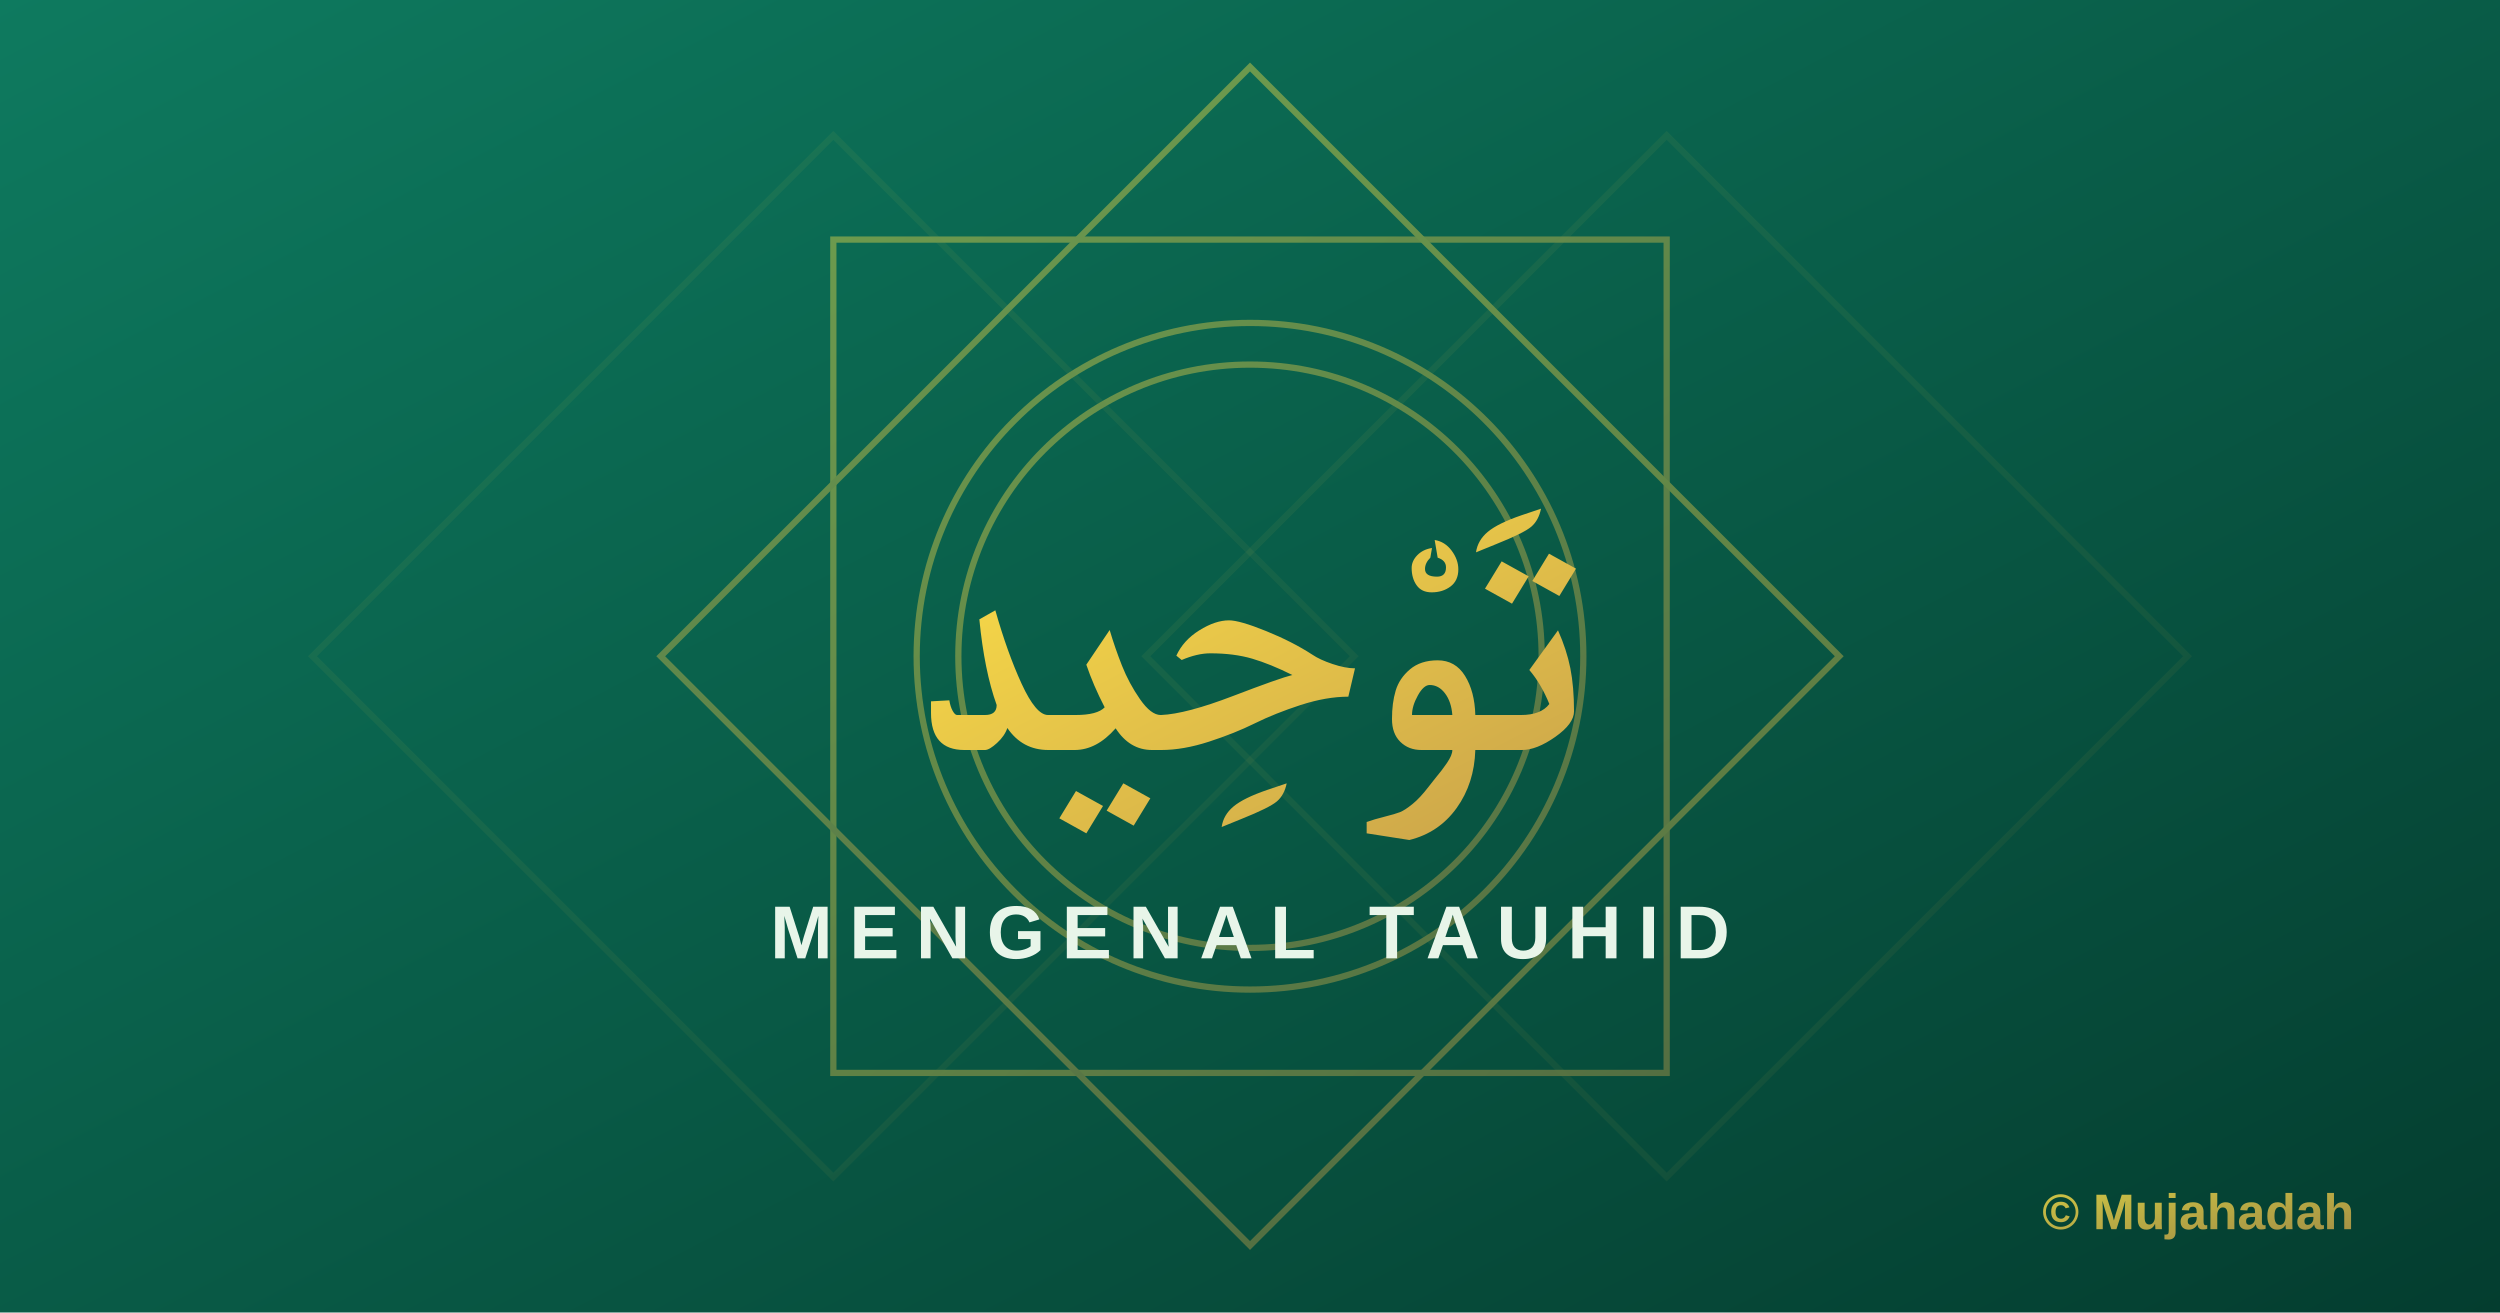
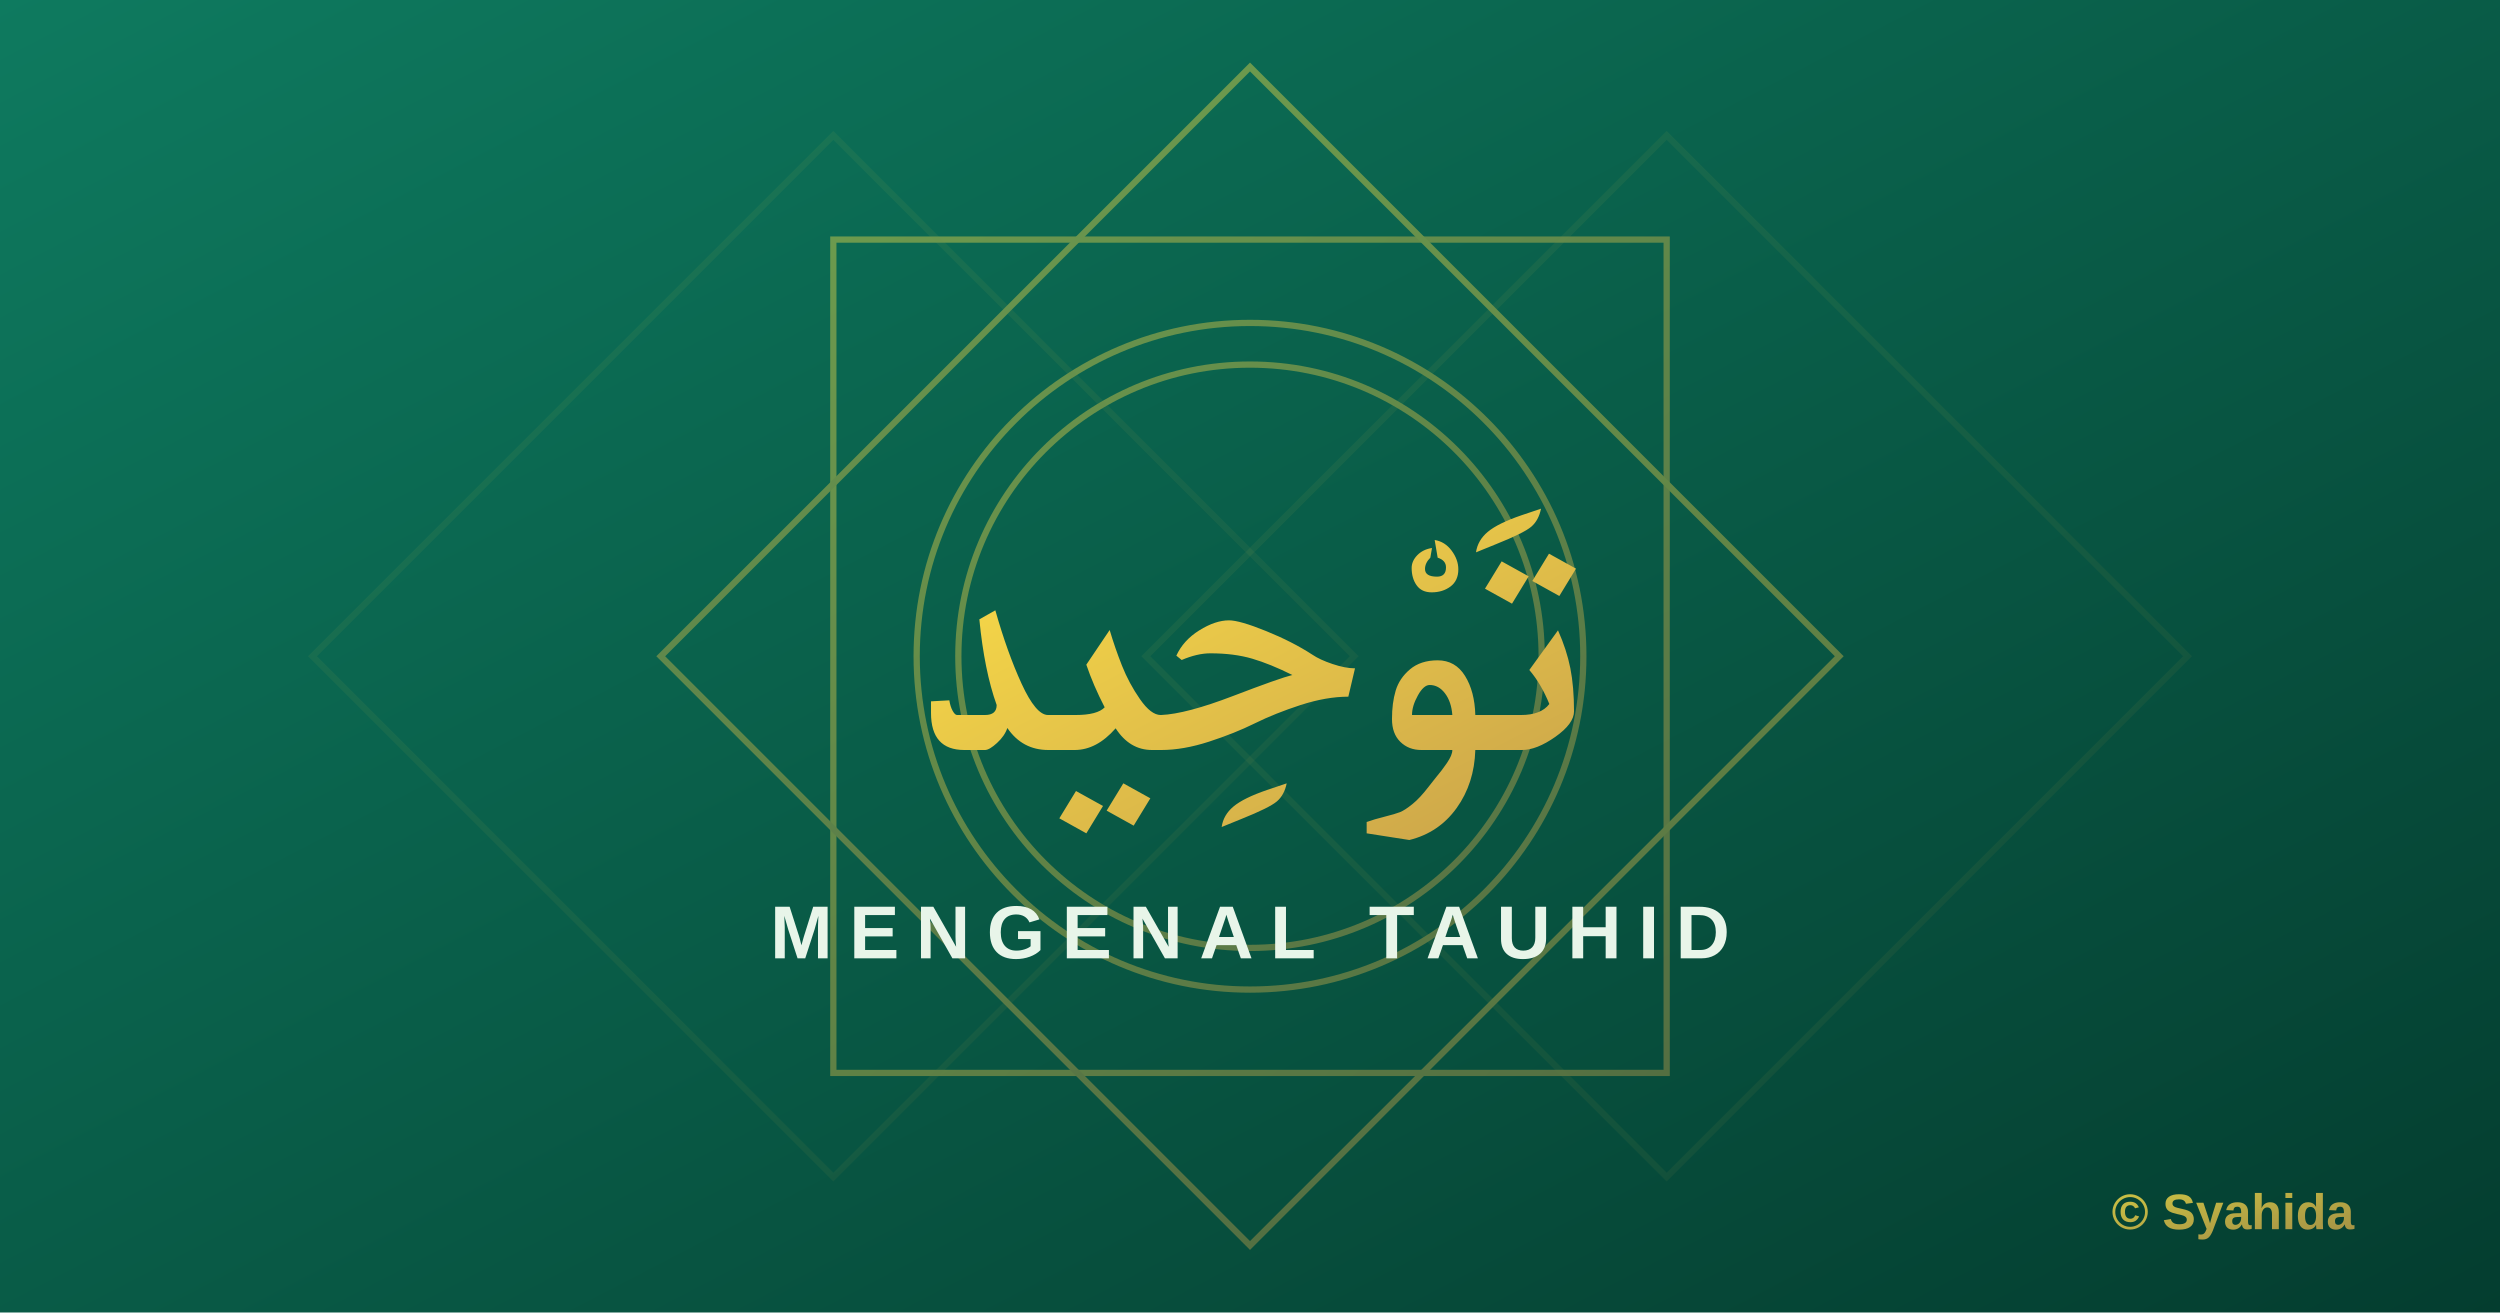
<svg xmlns="http://www.w3.org/2000/svg" viewBox="0 0 1200 630">
  <defs>
    <linearGradient id="bg" x1="0%" y1="0%" x2="100%" y2="100%">
      <stop offset="0%" stop-color="#0E7A5F" />
      <stop offset="100%" stop-color="#043D2F" />
    </linearGradient>
    <linearGradient id="gold" x1="0%" y1="0%" x2="100%" y2="100%">
      <stop offset="0%" stop-color="#FDE047" />
      <stop offset="100%" stop-color="#C9A24B" />
    </linearGradient>
  </defs>
  <rect width="1200" height="630" fill="url(#bg)" />
  <g stroke="url(#gold)" stroke-width="3" fill="none" opacity="0.4">
    <rect x="400" y="115" width="400" height="400" transform="rotate(0 600 315)" />
    <rect x="400" y="115" width="400" height="400" transform="rotate(45 600 315)" />
    <circle cx="600" cy="315" r="160" />
    <circle cx="600" cy="315" r="140" />
    <path d="M 150 315 L 400 65 L 650 315 L 400 565 Z" opacity="0.15" />
    <path d="M 1050 315 L 800 65 L 550 315 L 800 565 Z" opacity="0.15" />
  </g>
  <text x="600" y="360" font-family="'Traditional Arabic', 'Scheherazade New', 'Amiri', serif" font-size="160" fill="url(#gold)" text-anchor="middle" font-weight="bold">تَوْحِيد</text>
  <text x="600" y="460" font-family="'Nunito', Arial, sans-serif" font-size="36" fill="#E8F5E9" text-anchor="middle" letter-spacing="8" font-weight="bold">MENGENAL TAUHID</text>
-   <text x="1130" y="590" font-family="'Nunito', Arial, sans-serif" font-size="24" fill="url(#gold)" opacity="0.8" text-anchor="end" font-weight="bold">© Mujahadah</text>
+   <text x="1130" y="590" font-family="'Nunito', Arial, sans-serif" font-size="24" fill="url(#gold)" opacity="0.8" text-anchor="end" font-weight="bold">© Syahida</text>
</svg>
